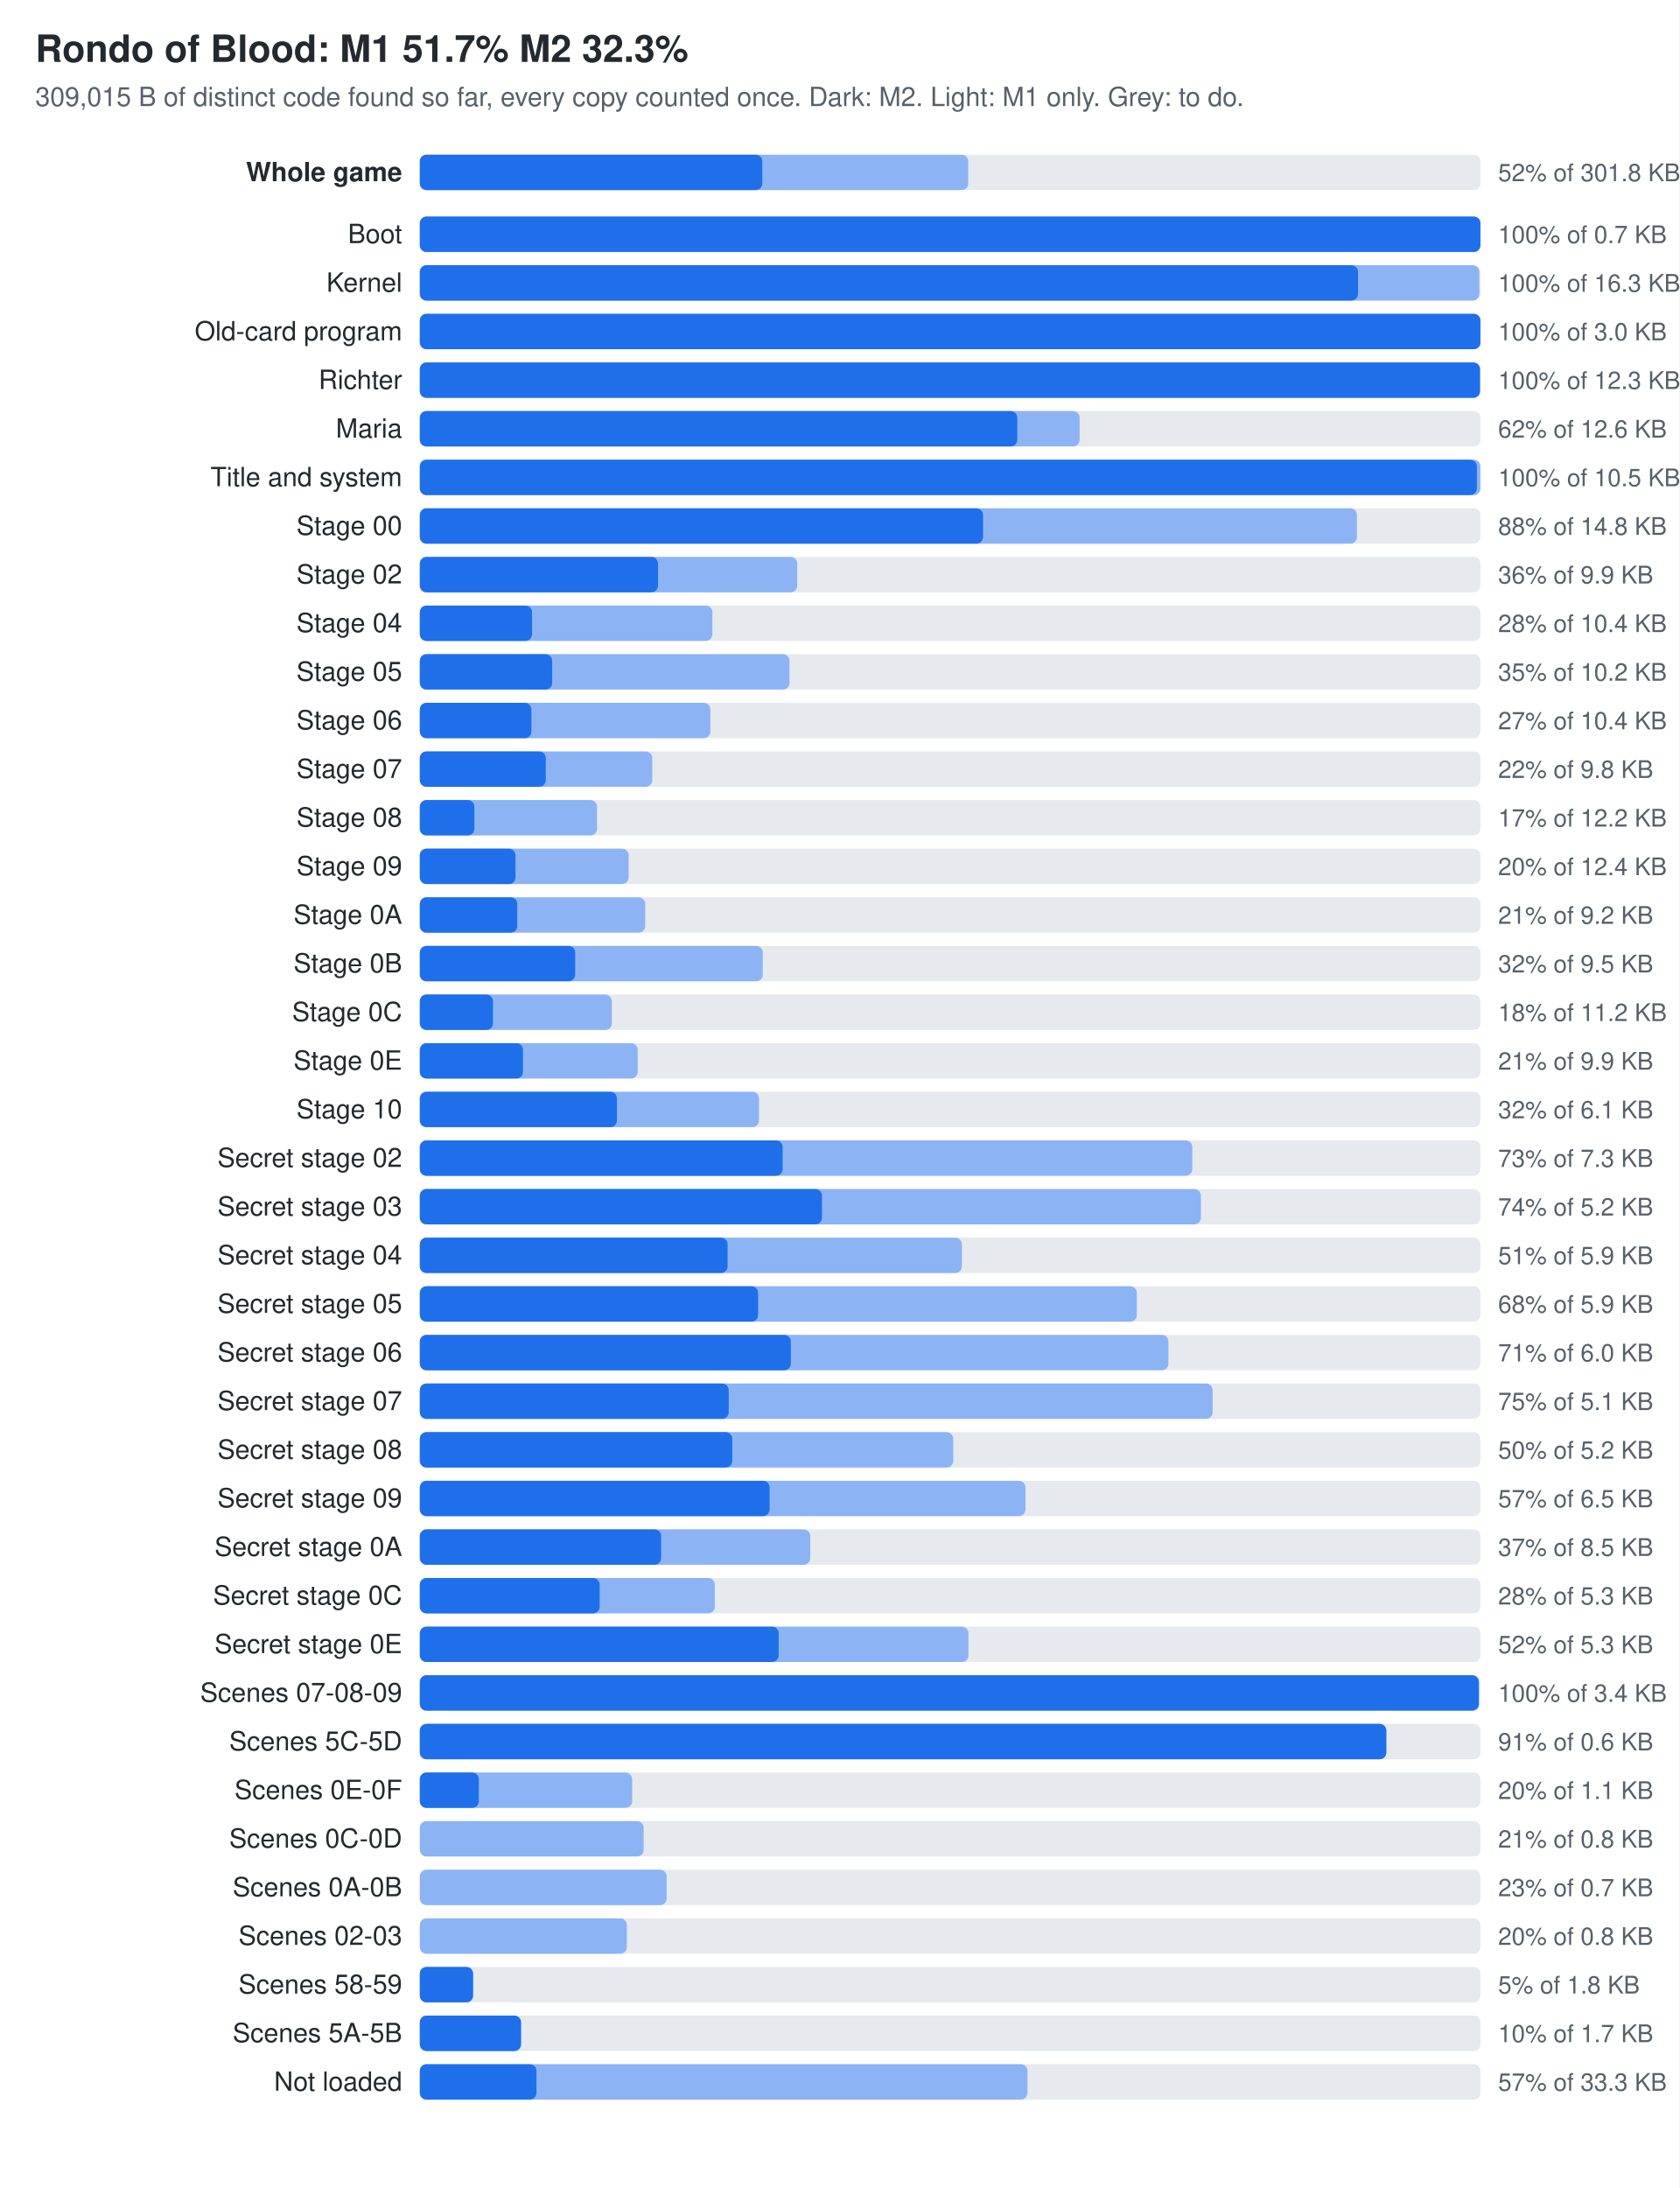
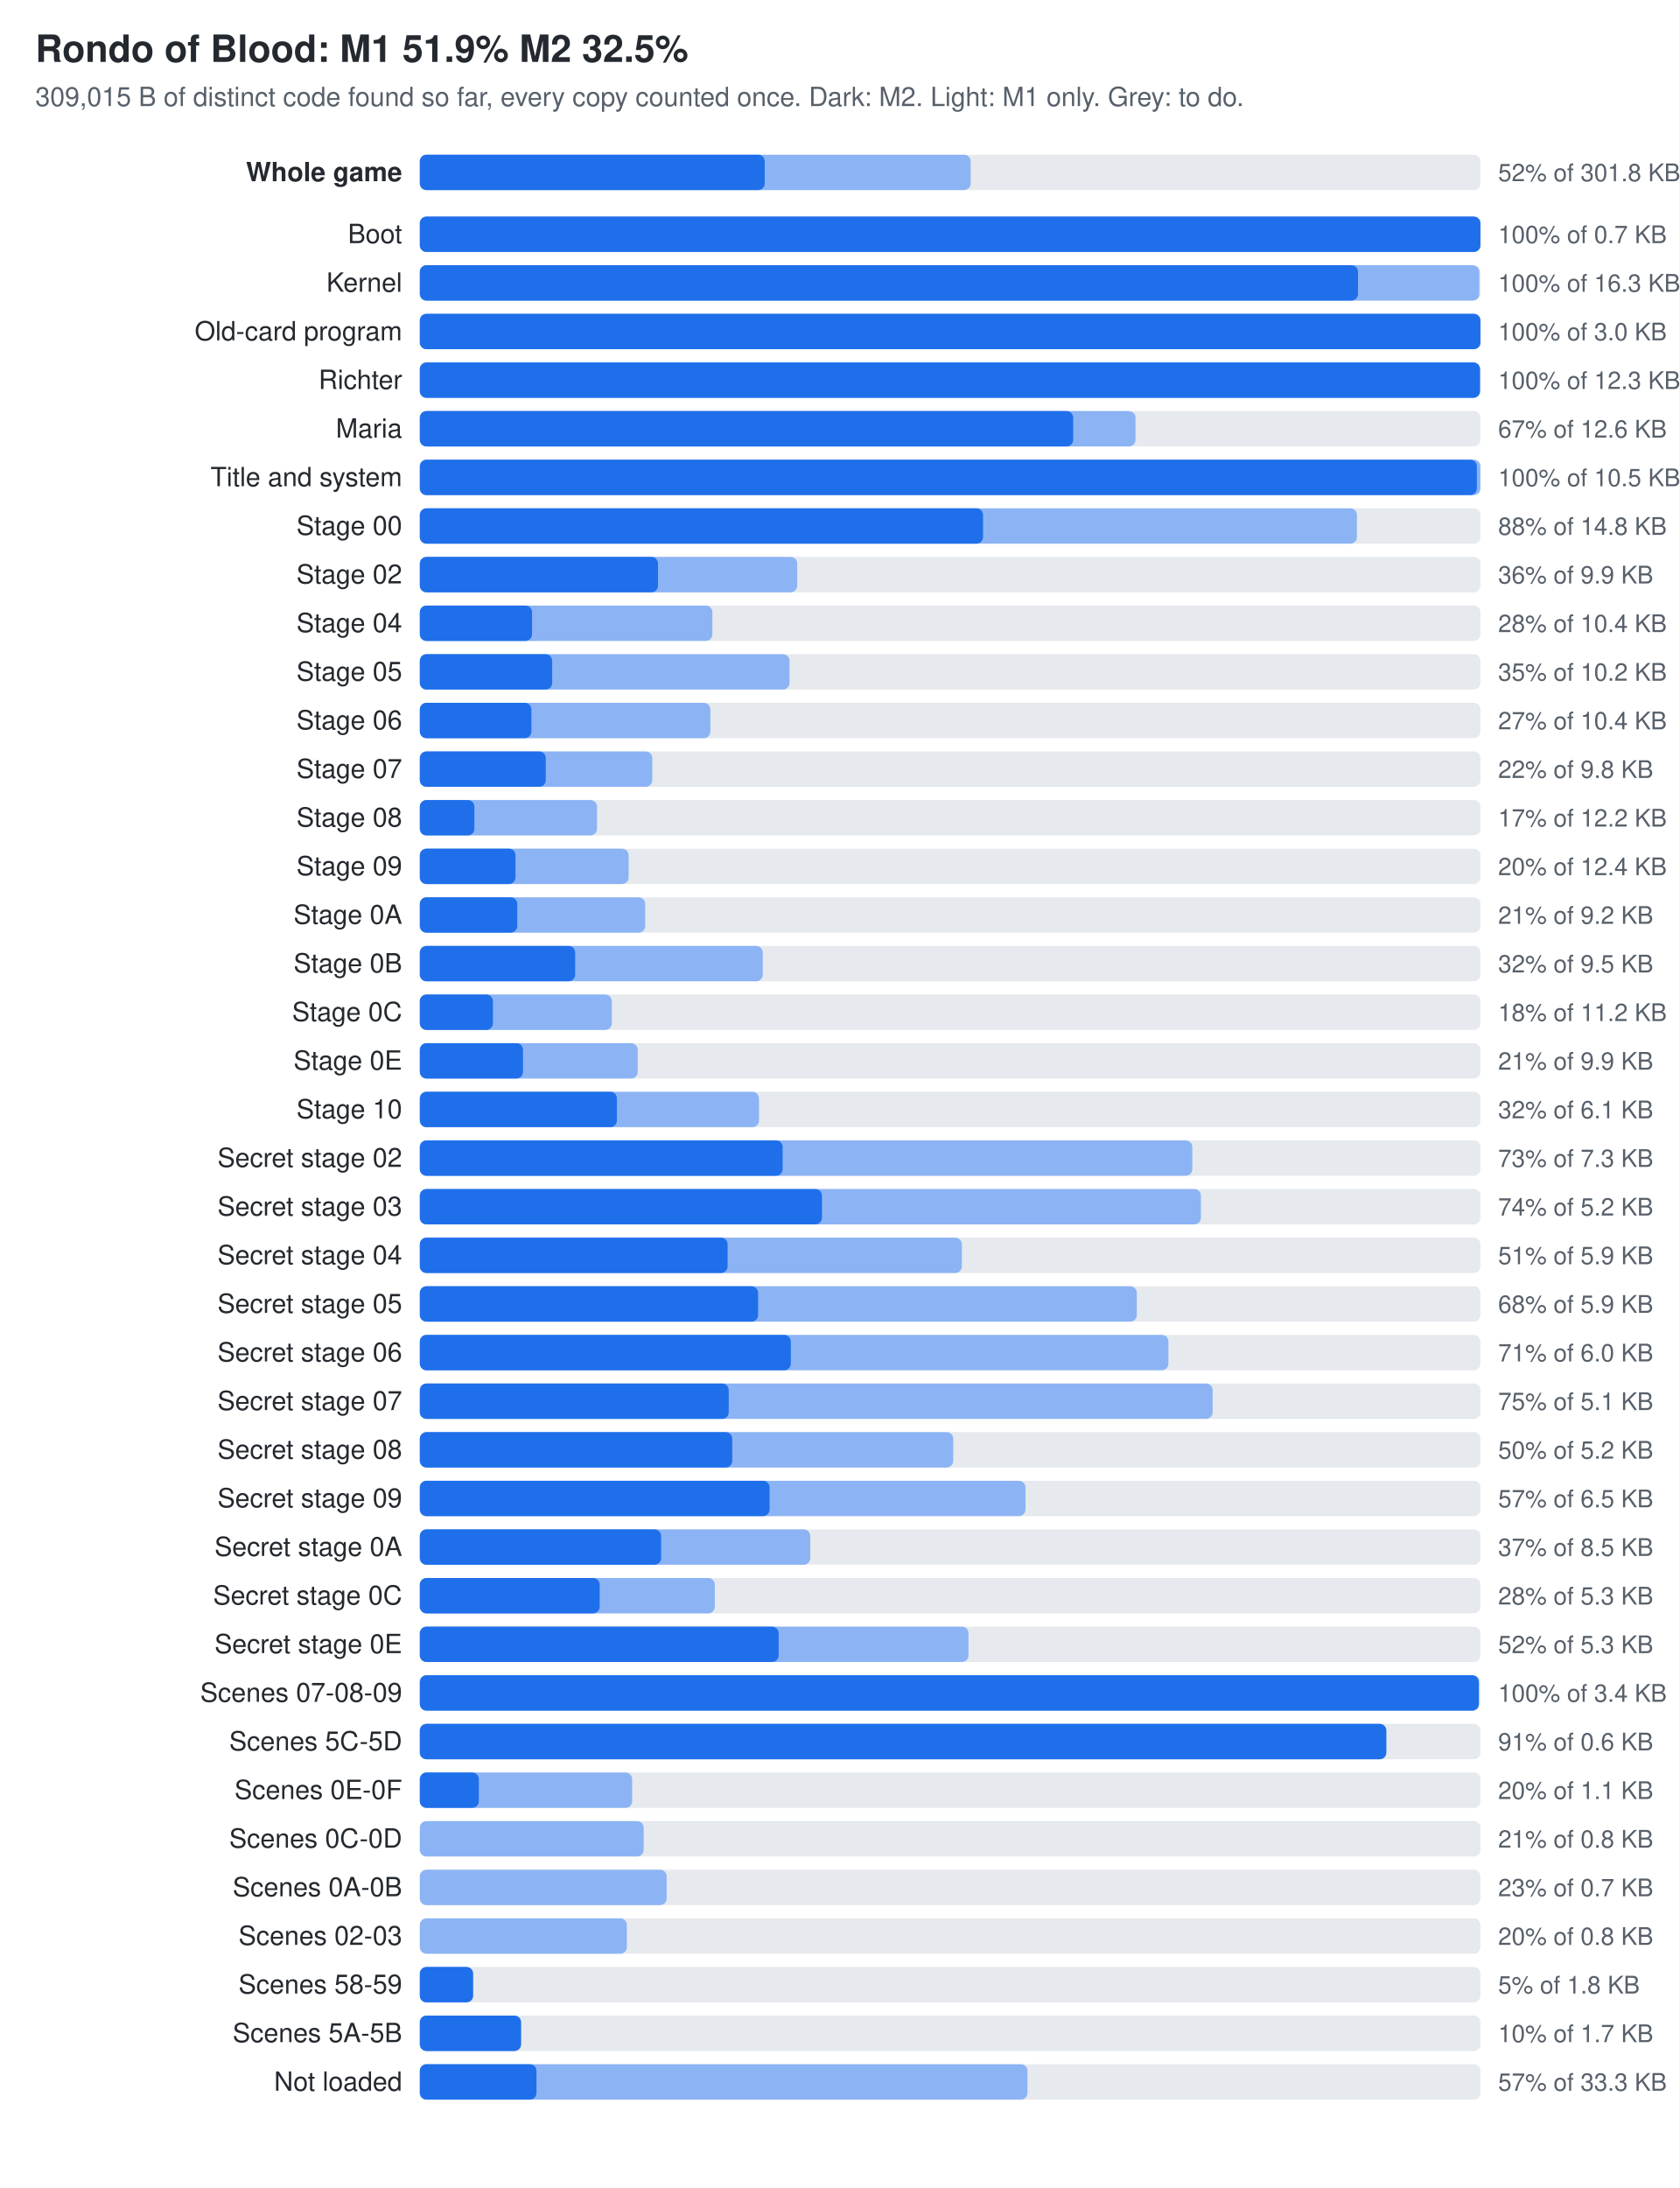
<svg xmlns="http://www.w3.org/2000/svg" width="760" height="990" viewBox="0 0 760 990" font-family="-apple-system,Segoe UI,Helvetica,Arial,sans-serif">
  <rect width="760" height="990" fill="#ffffff" />
-   <text x="16" y="28" font-size="17" font-weight="600" fill="#24292f">Rondo of Blood: M1 51.7%  M2 32.3%</text>
+   <text x="16" y="28" font-size="17" font-weight="600" fill="#24292f">Rondo of Blood: M1 51.9%  M2 32.5%</text>
  <text x="16" y="48" font-size="12" fill="#57606a">309,015 B of distinct code found so far, every copy counted once. Dark: M2. Light: M1 only. Grey: to do.</text>
  <text x="182" y="82" font-size="12" text-anchor="end" fill="#24292f" font-weight="600">Whole game</text>
  <rect x="190" y="70" width="480" height="16" rx="3" fill="#e6e9ed" />
-   <rect x="190" y="70" width="248.2" height="16" rx="3" fill="#8cb4f5" />
-   <rect x="190" y="70" width="155.0" height="16" rx="3" fill="#1f6feb" />
+   <rect x="190" y="70" width="249.3" height="16" rx="3" fill="#8cb4f5" />
+   <rect x="190" y="70" width="156.1" height="16" rx="3" fill="#1f6feb" />
  <text x="678" y="82" font-size="11" fill="#57606a">52% of 301.8 KB</text>
  <text x="182" y="110" font-size="12" text-anchor="end" fill="#24292f">Boot</text>
  <rect x="190" y="98" width="480" height="16" rx="3" fill="#e6e9ed" />
  <rect x="190" y="98" width="480.0" height="16" rx="3" fill="#8cb4f5" />
  <rect x="190" y="98" width="480.0" height="16" rx="3" fill="#1f6feb" />
  <text x="678" y="110" font-size="11" fill="#57606a">100% of 0.7 KB</text>
  <text x="182" y="132" font-size="12" text-anchor="end" fill="#24292f">Kernel</text>
  <rect x="190" y="120" width="480" height="16" rx="3" fill="#e6e9ed" />
  <rect x="190" y="120" width="479.5" height="16" rx="3" fill="#8cb4f5" />
  <rect x="190" y="120" width="424.6" height="16" rx="3" fill="#1f6feb" />
  <text x="678" y="132" font-size="11" fill="#57606a">100% of 16.3 KB</text>
  <text x="182" y="154" font-size="12" text-anchor="end" fill="#24292f">Old-card program</text>
  <rect x="190" y="142" width="480" height="16" rx="3" fill="#e6e9ed" />
  <rect x="190" y="142" width="480.0" height="16" rx="3" fill="#8cb4f5" />
  <rect x="190" y="142" width="480.0" height="16" rx="3" fill="#1f6feb" />
  <text x="678" y="154" font-size="11" fill="#57606a">100% of 3.0 KB</text>
  <text x="182" y="176" font-size="12" text-anchor="end" fill="#24292f">Richter</text>
  <rect x="190" y="164" width="480" height="16" rx="3" fill="#e6e9ed" />
  <rect x="190" y="164" width="479.8" height="16" rx="3" fill="#8cb4f5" />
  <rect x="190" y="164" width="479.8" height="16" rx="3" fill="#1f6feb" />
  <text x="678" y="176" font-size="11" fill="#57606a">100% of 12.3 KB</text>
  <text x="182" y="198" font-size="12" text-anchor="end" fill="#24292f">Maria</text>
  <rect x="190" y="186" width="480" height="16" rx="3" fill="#e6e9ed" />
-   <rect x="190" y="186" width="298.6" height="16" rx="3" fill="#8cb4f5" />
-   <rect x="190" y="186" width="270.4" height="16" rx="3" fill="#1f6feb" />
-   <text x="678" y="198" font-size="11" fill="#57606a">62% of 12.6 KB</text>
+   <rect x="190" y="186" width="323.9" height="16" rx="3" fill="#8cb4f5" />
+   <rect x="190" y="186" width="295.7" height="16" rx="3" fill="#1f6feb" />
+   <text x="678" y="198" font-size="11" fill="#57606a">67% of 12.6 KB</text>
  <text x="182" y="220" font-size="12" text-anchor="end" fill="#24292f">Title and system</text>
  <rect x="190" y="208" width="480" height="16" rx="3" fill="#e6e9ed" />
  <rect x="190" y="208" width="480.0" height="16" rx="3" fill="#8cb4f5" />
  <rect x="190" y="208" width="478.4" height="16" rx="3" fill="#1f6feb" />
  <text x="678" y="220" font-size="11" fill="#57606a">100% of 10.5 KB</text>
  <text x="182" y="242" font-size="12" text-anchor="end" fill="#24292f">Stage 00</text>
  <rect x="190" y="230" width="480" height="16" rx="3" fill="#e6e9ed" />
  <rect x="190" y="230" width="424.1" height="16" rx="3" fill="#8cb4f5" />
  <rect x="190" y="230" width="254.9" height="16" rx="3" fill="#1f6feb" />
  <text x="678" y="242" font-size="11" fill="#57606a">88% of 14.8 KB</text>
  <text x="182" y="264" font-size="12" text-anchor="end" fill="#24292f">Stage 02</text>
  <rect x="190" y="252" width="480" height="16" rx="3" fill="#e6e9ed" />
  <rect x="190" y="252" width="170.8" height="16" rx="3" fill="#8cb4f5" />
  <rect x="190" y="252" width="107.8" height="16" rx="3" fill="#1f6feb" />
  <text x="678" y="264" font-size="11" fill="#57606a">36% of 9.9 KB</text>
  <text x="182" y="286" font-size="12" text-anchor="end" fill="#24292f">Stage 04</text>
  <rect x="190" y="274" width="480" height="16" rx="3" fill="#e6e9ed" />
  <rect x="190" y="274" width="132.4" height="16" rx="3" fill="#8cb4f5" />
  <rect x="190" y="274" width="50.8" height="16" rx="3" fill="#1f6feb" />
  <text x="678" y="286" font-size="11" fill="#57606a">28% of 10.4 KB</text>
  <text x="182" y="308" font-size="12" text-anchor="end" fill="#24292f">Stage 05</text>
  <rect x="190" y="296" width="480" height="16" rx="3" fill="#e6e9ed" />
  <rect x="190" y="296" width="167.3" height="16" rx="3" fill="#8cb4f5" />
  <rect x="190" y="296" width="59.9" height="16" rx="3" fill="#1f6feb" />
  <text x="678" y="308" font-size="11" fill="#57606a">35% of 10.2 KB</text>
  <text x="182" y="330" font-size="12" text-anchor="end" fill="#24292f">Stage 06</text>
  <rect x="190" y="318" width="480" height="16" rx="3" fill="#e6e9ed" />
  <rect x="190" y="318" width="131.5" height="16" rx="3" fill="#8cb4f5" />
  <rect x="190" y="318" width="50.5" height="16" rx="3" fill="#1f6feb" />
  <text x="678" y="330" font-size="11" fill="#57606a">27% of 10.4 KB</text>
  <text x="182" y="352" font-size="12" text-anchor="end" fill="#24292f">Stage 07</text>
  <rect x="190" y="340" width="480" height="16" rx="3" fill="#e6e9ed" />
  <rect x="190" y="340" width="105.2" height="16" rx="3" fill="#8cb4f5" />
  <rect x="190" y="340" width="57.0" height="16" rx="3" fill="#1f6feb" />
  <text x="678" y="352" font-size="11" fill="#57606a">22% of 9.8 KB</text>
  <text x="182" y="374" font-size="12" text-anchor="end" fill="#24292f">Stage 08</text>
  <rect x="190" y="362" width="480" height="16" rx="3" fill="#e6e9ed" />
  <rect x="190" y="362" width="80.2" height="16" rx="3" fill="#8cb4f5" />
  <rect x="190" y="362" width="24.7" height="16" rx="3" fill="#1f6feb" />
  <text x="678" y="374" font-size="11" fill="#57606a">17% of 12.2 KB</text>
  <text x="182" y="396" font-size="12" text-anchor="end" fill="#24292f">Stage 09</text>
  <rect x="190" y="384" width="480" height="16" rx="3" fill="#e6e9ed" />
  <rect x="190" y="384" width="94.5" height="16" rx="3" fill="#8cb4f5" />
  <rect x="190" y="384" width="43.3" height="16" rx="3" fill="#1f6feb" />
  <text x="678" y="396" font-size="11" fill="#57606a">20% of 12.4 KB</text>
  <text x="182" y="418" font-size="12" text-anchor="end" fill="#24292f">Stage 0A</text>
  <rect x="190" y="406" width="480" height="16" rx="3" fill="#e6e9ed" />
  <rect x="190" y="406" width="102.0" height="16" rx="3" fill="#8cb4f5" />
  <rect x="190" y="406" width="44.1" height="16" rx="3" fill="#1f6feb" />
  <text x="678" y="418" font-size="11" fill="#57606a">21% of 9.2 KB</text>
  <text x="182" y="440" font-size="12" text-anchor="end" fill="#24292f">Stage 0B</text>
  <rect x="190" y="428" width="480" height="16" rx="3" fill="#e6e9ed" />
  <rect x="190" y="428" width="155.2" height="16" rx="3" fill="#8cb4f5" />
  <rect x="190" y="428" width="70.3" height="16" rx="3" fill="#1f6feb" />
  <text x="678" y="440" font-size="11" fill="#57606a">32% of 9.5 KB</text>
  <text x="182" y="462" font-size="12" text-anchor="end" fill="#24292f">Stage 0C</text>
  <rect x="190" y="450" width="480" height="16" rx="3" fill="#e6e9ed" />
  <rect x="190" y="450" width="86.9" height="16" rx="3" fill="#8cb4f5" />
  <rect x="190" y="450" width="33.1" height="16" rx="3" fill="#1f6feb" />
  <text x="678" y="462" font-size="11" fill="#57606a">18% of 11.2 KB</text>
  <text x="182" y="484" font-size="12" text-anchor="end" fill="#24292f">Stage 0E</text>
  <rect x="190" y="472" width="480" height="16" rx="3" fill="#e6e9ed" />
  <rect x="190" y="472" width="98.6" height="16" rx="3" fill="#8cb4f5" />
  <rect x="190" y="472" width="46.7" height="16" rx="3" fill="#1f6feb" />
  <text x="678" y="484" font-size="11" fill="#57606a">21% of 9.9 KB</text>
  <text x="182" y="506" font-size="12" text-anchor="end" fill="#24292f">Stage 10</text>
  <rect x="190" y="494" width="480" height="16" rx="3" fill="#e6e9ed" />
  <rect x="190" y="494" width="153.5" height="16" rx="3" fill="#8cb4f5" />
  <rect x="190" y="494" width="89.2" height="16" rx="3" fill="#1f6feb" />
  <text x="678" y="506" font-size="11" fill="#57606a">32% of 6.1 KB</text>
  <text x="182" y="528" font-size="12" text-anchor="end" fill="#24292f">Secret stage 02</text>
  <rect x="190" y="516" width="480" height="16" rx="3" fill="#e6e9ed" />
  <rect x="190" y="516" width="349.6" height="16" rx="3" fill="#8cb4f5" />
  <rect x="190" y="516" width="164.2" height="16" rx="3" fill="#1f6feb" />
  <text x="678" y="528" font-size="11" fill="#57606a">73% of 7.3 KB</text>
  <text x="182" y="550" font-size="12" text-anchor="end" fill="#24292f">Secret stage 03</text>
  <rect x="190" y="538" width="480" height="16" rx="3" fill="#e6e9ed" />
  <rect x="190" y="538" width="353.5" height="16" rx="3" fill="#8cb4f5" />
  <rect x="190" y="538" width="182.0" height="16" rx="3" fill="#1f6feb" />
  <text x="678" y="550" font-size="11" fill="#57606a">74% of 5.2 KB</text>
  <text x="182" y="572" font-size="12" text-anchor="end" fill="#24292f">Secret stage 04</text>
  <rect x="190" y="560" width="480" height="16" rx="3" fill="#e6e9ed" />
  <rect x="190" y="560" width="245.3" height="16" rx="3" fill="#8cb4f5" />
  <rect x="190" y="560" width="139.3" height="16" rx="3" fill="#1f6feb" />
  <text x="678" y="572" font-size="11" fill="#57606a">51% of 5.9 KB</text>
  <text x="182" y="594" font-size="12" text-anchor="end" fill="#24292f">Secret stage 05</text>
  <rect x="190" y="582" width="480" height="16" rx="3" fill="#e6e9ed" />
  <rect x="190" y="582" width="324.5" height="16" rx="3" fill="#8cb4f5" />
  <rect x="190" y="582" width="153.1" height="16" rx="3" fill="#1f6feb" />
  <text x="678" y="594" font-size="11" fill="#57606a">68% of 5.9 KB</text>
  <text x="182" y="616" font-size="12" text-anchor="end" fill="#24292f">Secret stage 06</text>
  <rect x="190" y="604" width="480" height="16" rx="3" fill="#e6e9ed" />
  <rect x="190" y="604" width="338.8" height="16" rx="3" fill="#8cb4f5" />
  <rect x="190" y="604" width="167.9" height="16" rx="3" fill="#1f6feb" />
  <text x="678" y="616" font-size="11" fill="#57606a">71% of 6.0 KB</text>
  <text x="182" y="638" font-size="12" text-anchor="end" fill="#24292f">Secret stage 07</text>
  <rect x="190" y="626" width="480" height="16" rx="3" fill="#e6e9ed" />
  <rect x="190" y="626" width="358.8" height="16" rx="3" fill="#8cb4f5" />
  <rect x="190" y="626" width="139.8" height="16" rx="3" fill="#1f6feb" />
  <text x="678" y="638" font-size="11" fill="#57606a">75% of 5.1 KB</text>
  <text x="182" y="660" font-size="12" text-anchor="end" fill="#24292f">Secret stage 08</text>
  <rect x="190" y="648" width="480" height="16" rx="3" fill="#e6e9ed" />
  <rect x="190" y="648" width="241.4" height="16" rx="3" fill="#8cb4f5" />
  <rect x="190" y="648" width="141.4" height="16" rx="3" fill="#1f6feb" />
  <text x="678" y="660" font-size="11" fill="#57606a">50% of 5.2 KB</text>
  <text x="182" y="682" font-size="12" text-anchor="end" fill="#24292f">Secret stage 09</text>
  <rect x="190" y="670" width="480" height="16" rx="3" fill="#e6e9ed" />
  <rect x="190" y="670" width="274.1" height="16" rx="3" fill="#8cb4f5" />
  <rect x="190" y="670" width="158.3" height="16" rx="3" fill="#1f6feb" />
  <text x="678" y="682" font-size="11" fill="#57606a">57% of 6.5 KB</text>
  <text x="182" y="704" font-size="12" text-anchor="end" fill="#24292f">Secret stage 0A</text>
  <rect x="190" y="692" width="480" height="16" rx="3" fill="#e6e9ed" />
  <rect x="190" y="692" width="176.7" height="16" rx="3" fill="#8cb4f5" />
  <rect x="190" y="692" width="109.2" height="16" rx="3" fill="#1f6feb" />
  <text x="678" y="704" font-size="11" fill="#57606a">37% of 8.5 KB</text>
  <text x="182" y="726" font-size="12" text-anchor="end" fill="#24292f">Secret stage 0C</text>
  <rect x="190" y="714" width="480" height="16" rx="3" fill="#e6e9ed" />
  <rect x="190" y="714" width="133.5" height="16" rx="3" fill="#8cb4f5" />
  <rect x="190" y="714" width="81.4" height="16" rx="3" fill="#1f6feb" />
  <text x="678" y="726" font-size="11" fill="#57606a">28% of 5.3 KB</text>
  <text x="182" y="748" font-size="12" text-anchor="end" fill="#24292f">Secret stage 0E</text>
  <rect x="190" y="736" width="480" height="16" rx="3" fill="#e6e9ed" />
  <rect x="190" y="736" width="248.3" height="16" rx="3" fill="#8cb4f5" />
  <rect x="190" y="736" width="162.4" height="16" rx="3" fill="#1f6feb" />
  <text x="678" y="748" font-size="11" fill="#57606a">52% of 5.3 KB</text>
  <text x="182" y="770" font-size="12" text-anchor="end" fill="#24292f">Scenes 07-08-09</text>
  <rect x="190" y="758" width="480" height="16" rx="3" fill="#e6e9ed" />
  <rect x="190" y="758" width="479.3" height="16" rx="3" fill="#8cb4f5" />
  <rect x="190" y="758" width="479.3" height="16" rx="3" fill="#1f6feb" />
  <text x="678" y="770" font-size="11" fill="#57606a">100% of 3.4 KB</text>
  <text x="182" y="792" font-size="12" text-anchor="end" fill="#24292f">Scenes 5C-5D</text>
  <rect x="190" y="780" width="480" height="16" rx="3" fill="#e6e9ed" />
  <rect x="190" y="780" width="437.4" height="16" rx="3" fill="#8cb4f5" />
  <rect x="190" y="780" width="437.4" height="16" rx="3" fill="#1f6feb" />
  <text x="678" y="792" font-size="11" fill="#57606a">91% of 0.6 KB</text>
  <text x="182" y="814" font-size="12" text-anchor="end" fill="#24292f">Scenes 0E-0F</text>
  <rect x="190" y="802" width="480" height="16" rx="3" fill="#e6e9ed" />
  <rect x="190" y="802" width="96.1" height="16" rx="3" fill="#8cb4f5" />
  <rect x="190" y="802" width="26.7" height="16" rx="3" fill="#1f6feb" />
  <text x="678" y="814" font-size="11" fill="#57606a">20% of 1.1 KB</text>
  <text x="182" y="836" font-size="12" text-anchor="end" fill="#24292f">Scenes 0C-0D</text>
  <rect x="190" y="824" width="480" height="16" rx="3" fill="#e6e9ed" />
  <rect x="190" y="824" width="101.3" height="16" rx="3" fill="#8cb4f5" />
  <text x="678" y="836" font-size="11" fill="#57606a">21% of 0.8 KB</text>
  <text x="182" y="858" font-size="12" text-anchor="end" fill="#24292f">Scenes 0A-0B</text>
  <rect x="190" y="846" width="480" height="16" rx="3" fill="#e6e9ed" />
  <rect x="190" y="846" width="111.7" height="16" rx="3" fill="#8cb4f5" />
  <text x="678" y="858" font-size="11" fill="#57606a">23% of 0.7 KB</text>
  <text x="182" y="880" font-size="12" text-anchor="end" fill="#24292f">Scenes 02-03</text>
  <rect x="190" y="868" width="480" height="16" rx="3" fill="#e6e9ed" />
  <rect x="190" y="868" width="93.7" height="16" rx="3" fill="#8cb4f5" />
  <text x="678" y="880" font-size="11" fill="#57606a">20% of 0.8 KB</text>
  <text x="182" y="902" font-size="12" text-anchor="end" fill="#24292f">Scenes 58-59</text>
  <rect x="190" y="890" width="480" height="16" rx="3" fill="#e6e9ed" />
  <rect x="190" y="890" width="24.1" height="16" rx="3" fill="#8cb4f5" />
  <rect x="190" y="890" width="24.1" height="16" rx="3" fill="#1f6feb" />
  <text x="678" y="902" font-size="11" fill="#57606a">5% of 1.8 KB</text>
  <text x="182" y="924" font-size="12" text-anchor="end" fill="#24292f">Scenes 5A-5B</text>
  <rect x="190" y="912" width="480" height="16" rx="3" fill="#e6e9ed" />
  <rect x="190" y="912" width="45.8" height="16" rx="3" fill="#8cb4f5" />
  <rect x="190" y="912" width="45.8" height="16" rx="3" fill="#1f6feb" />
  <text x="678" y="924" font-size="11" fill="#57606a">10% of 1.7 KB</text>
  <text x="182" y="946" font-size="12" text-anchor="end" fill="#24292f">Not loaded</text>
  <rect x="190" y="934" width="480" height="16" rx="3" fill="#e6e9ed" />
  <rect x="190" y="934" width="275.0" height="16" rx="3" fill="#8cb4f5" />
  <rect x="190" y="934" width="52.8" height="16" rx="3" fill="#1f6feb" />
  <text x="678" y="946" font-size="11" fill="#57606a">57% of 33.3 KB</text>
</svg>
